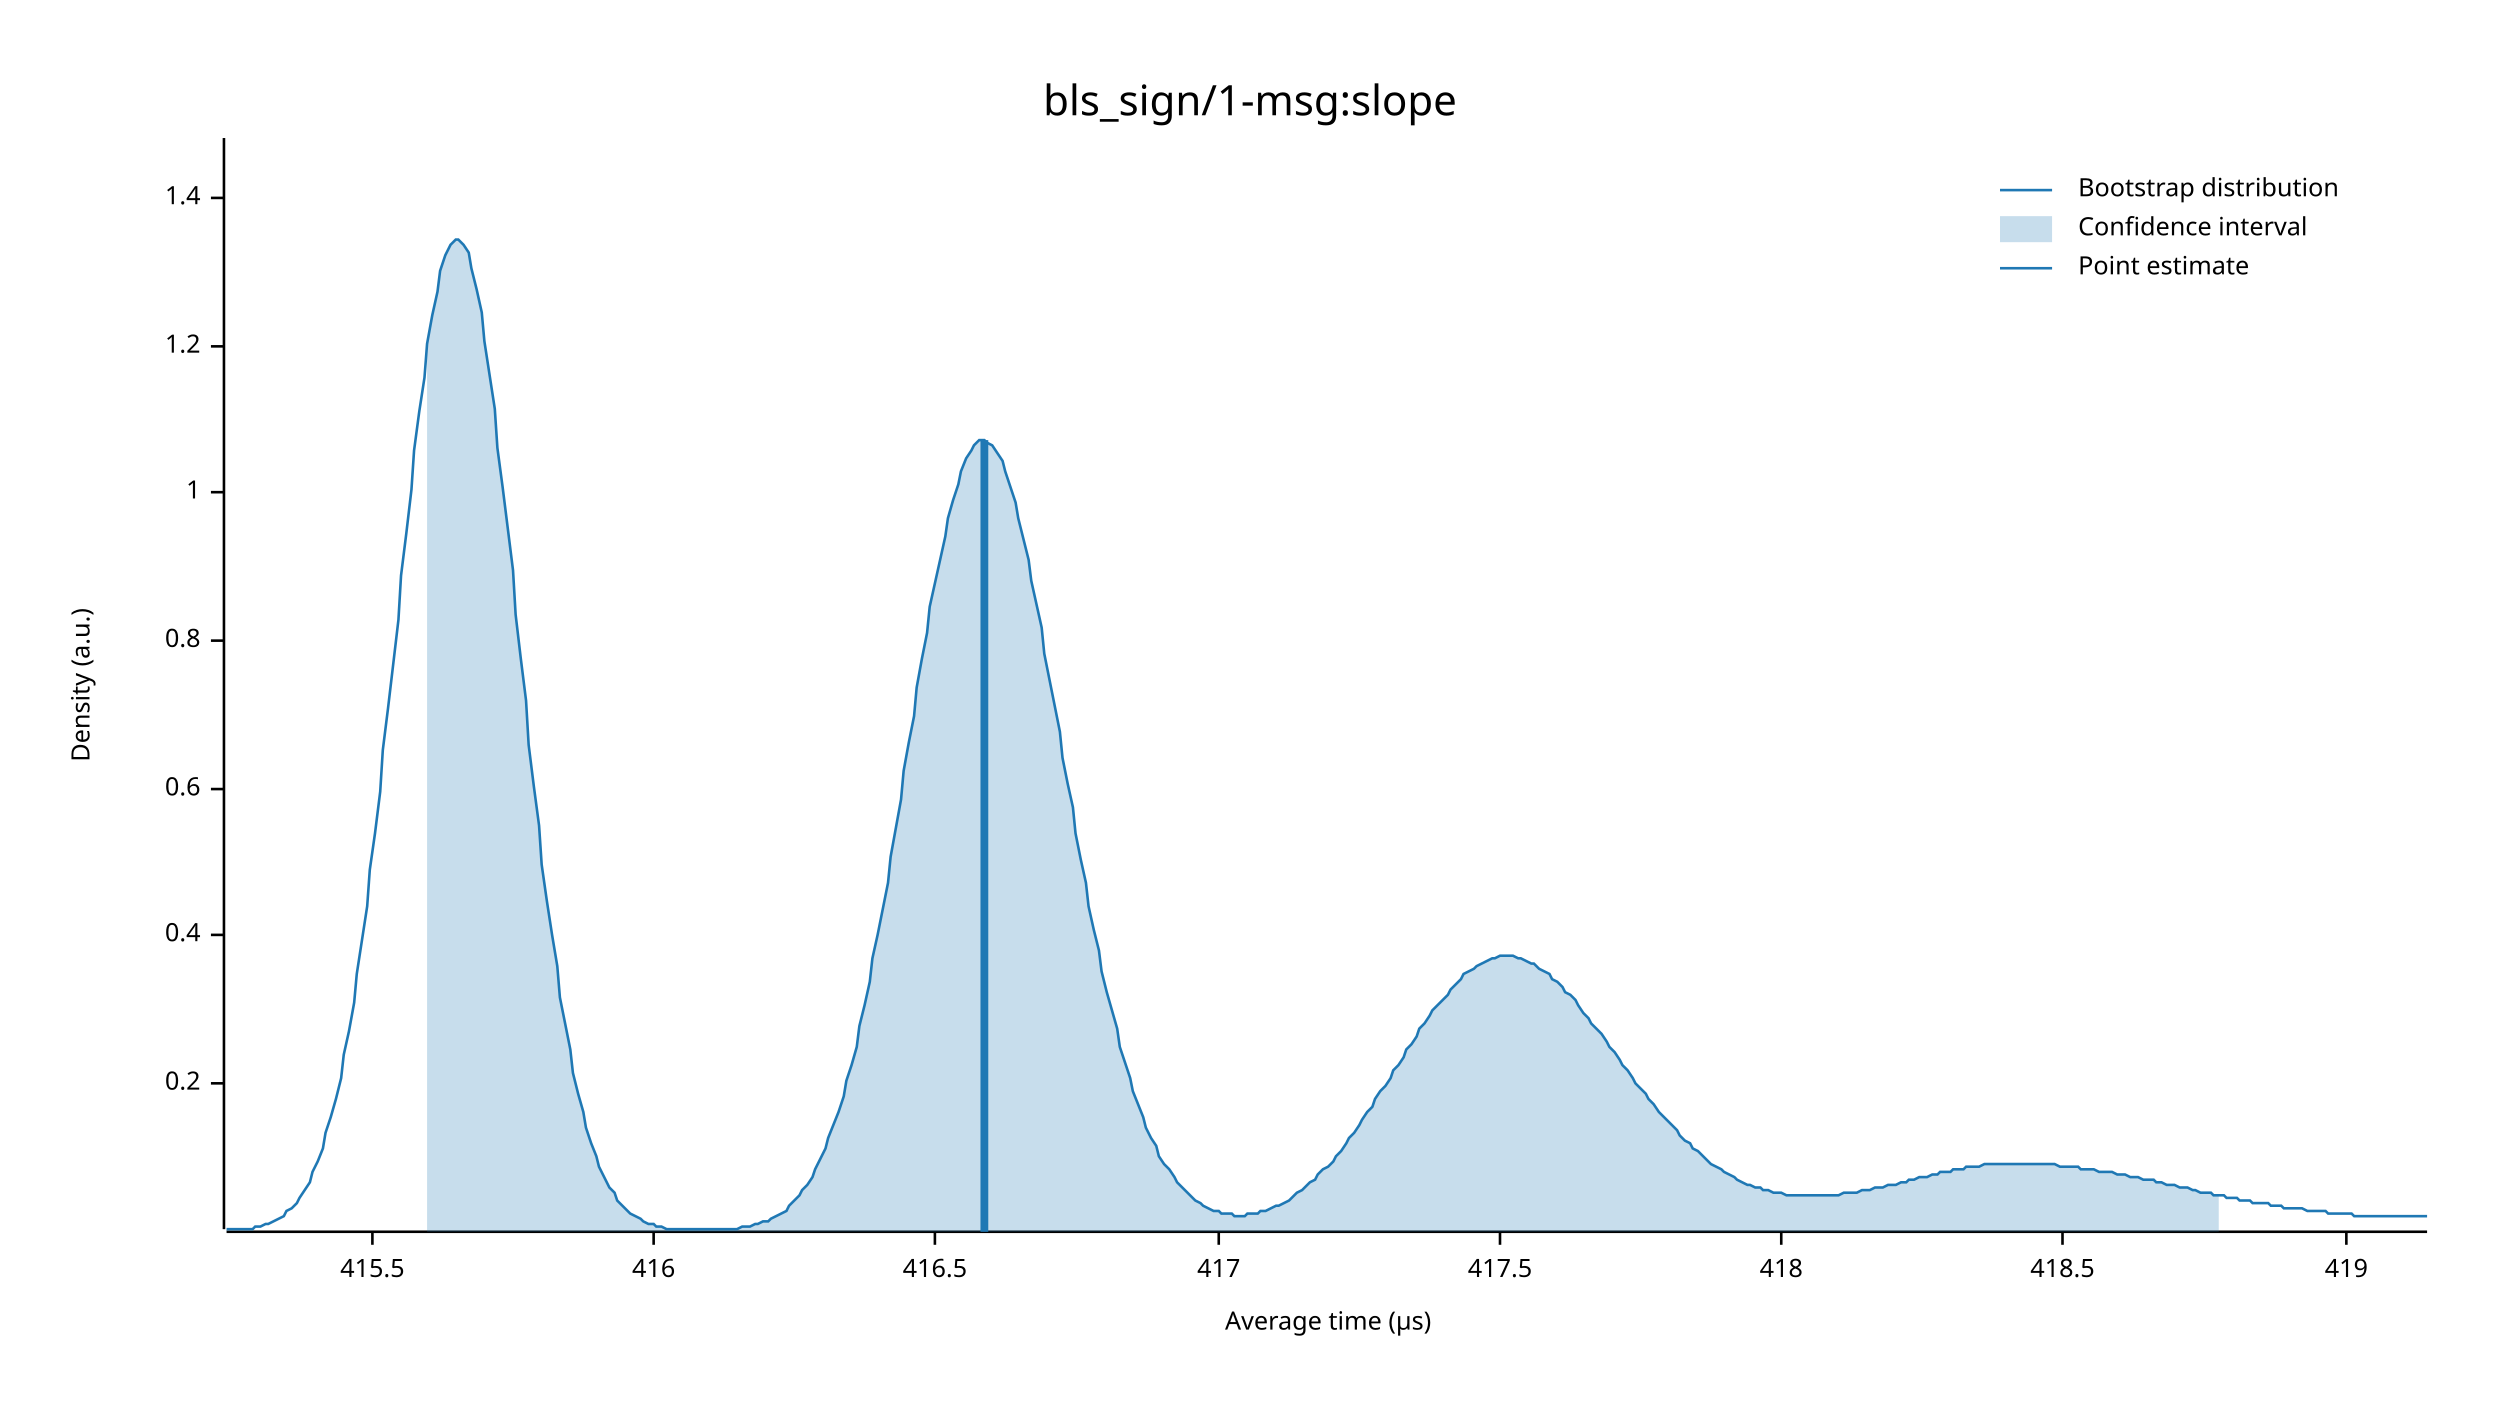
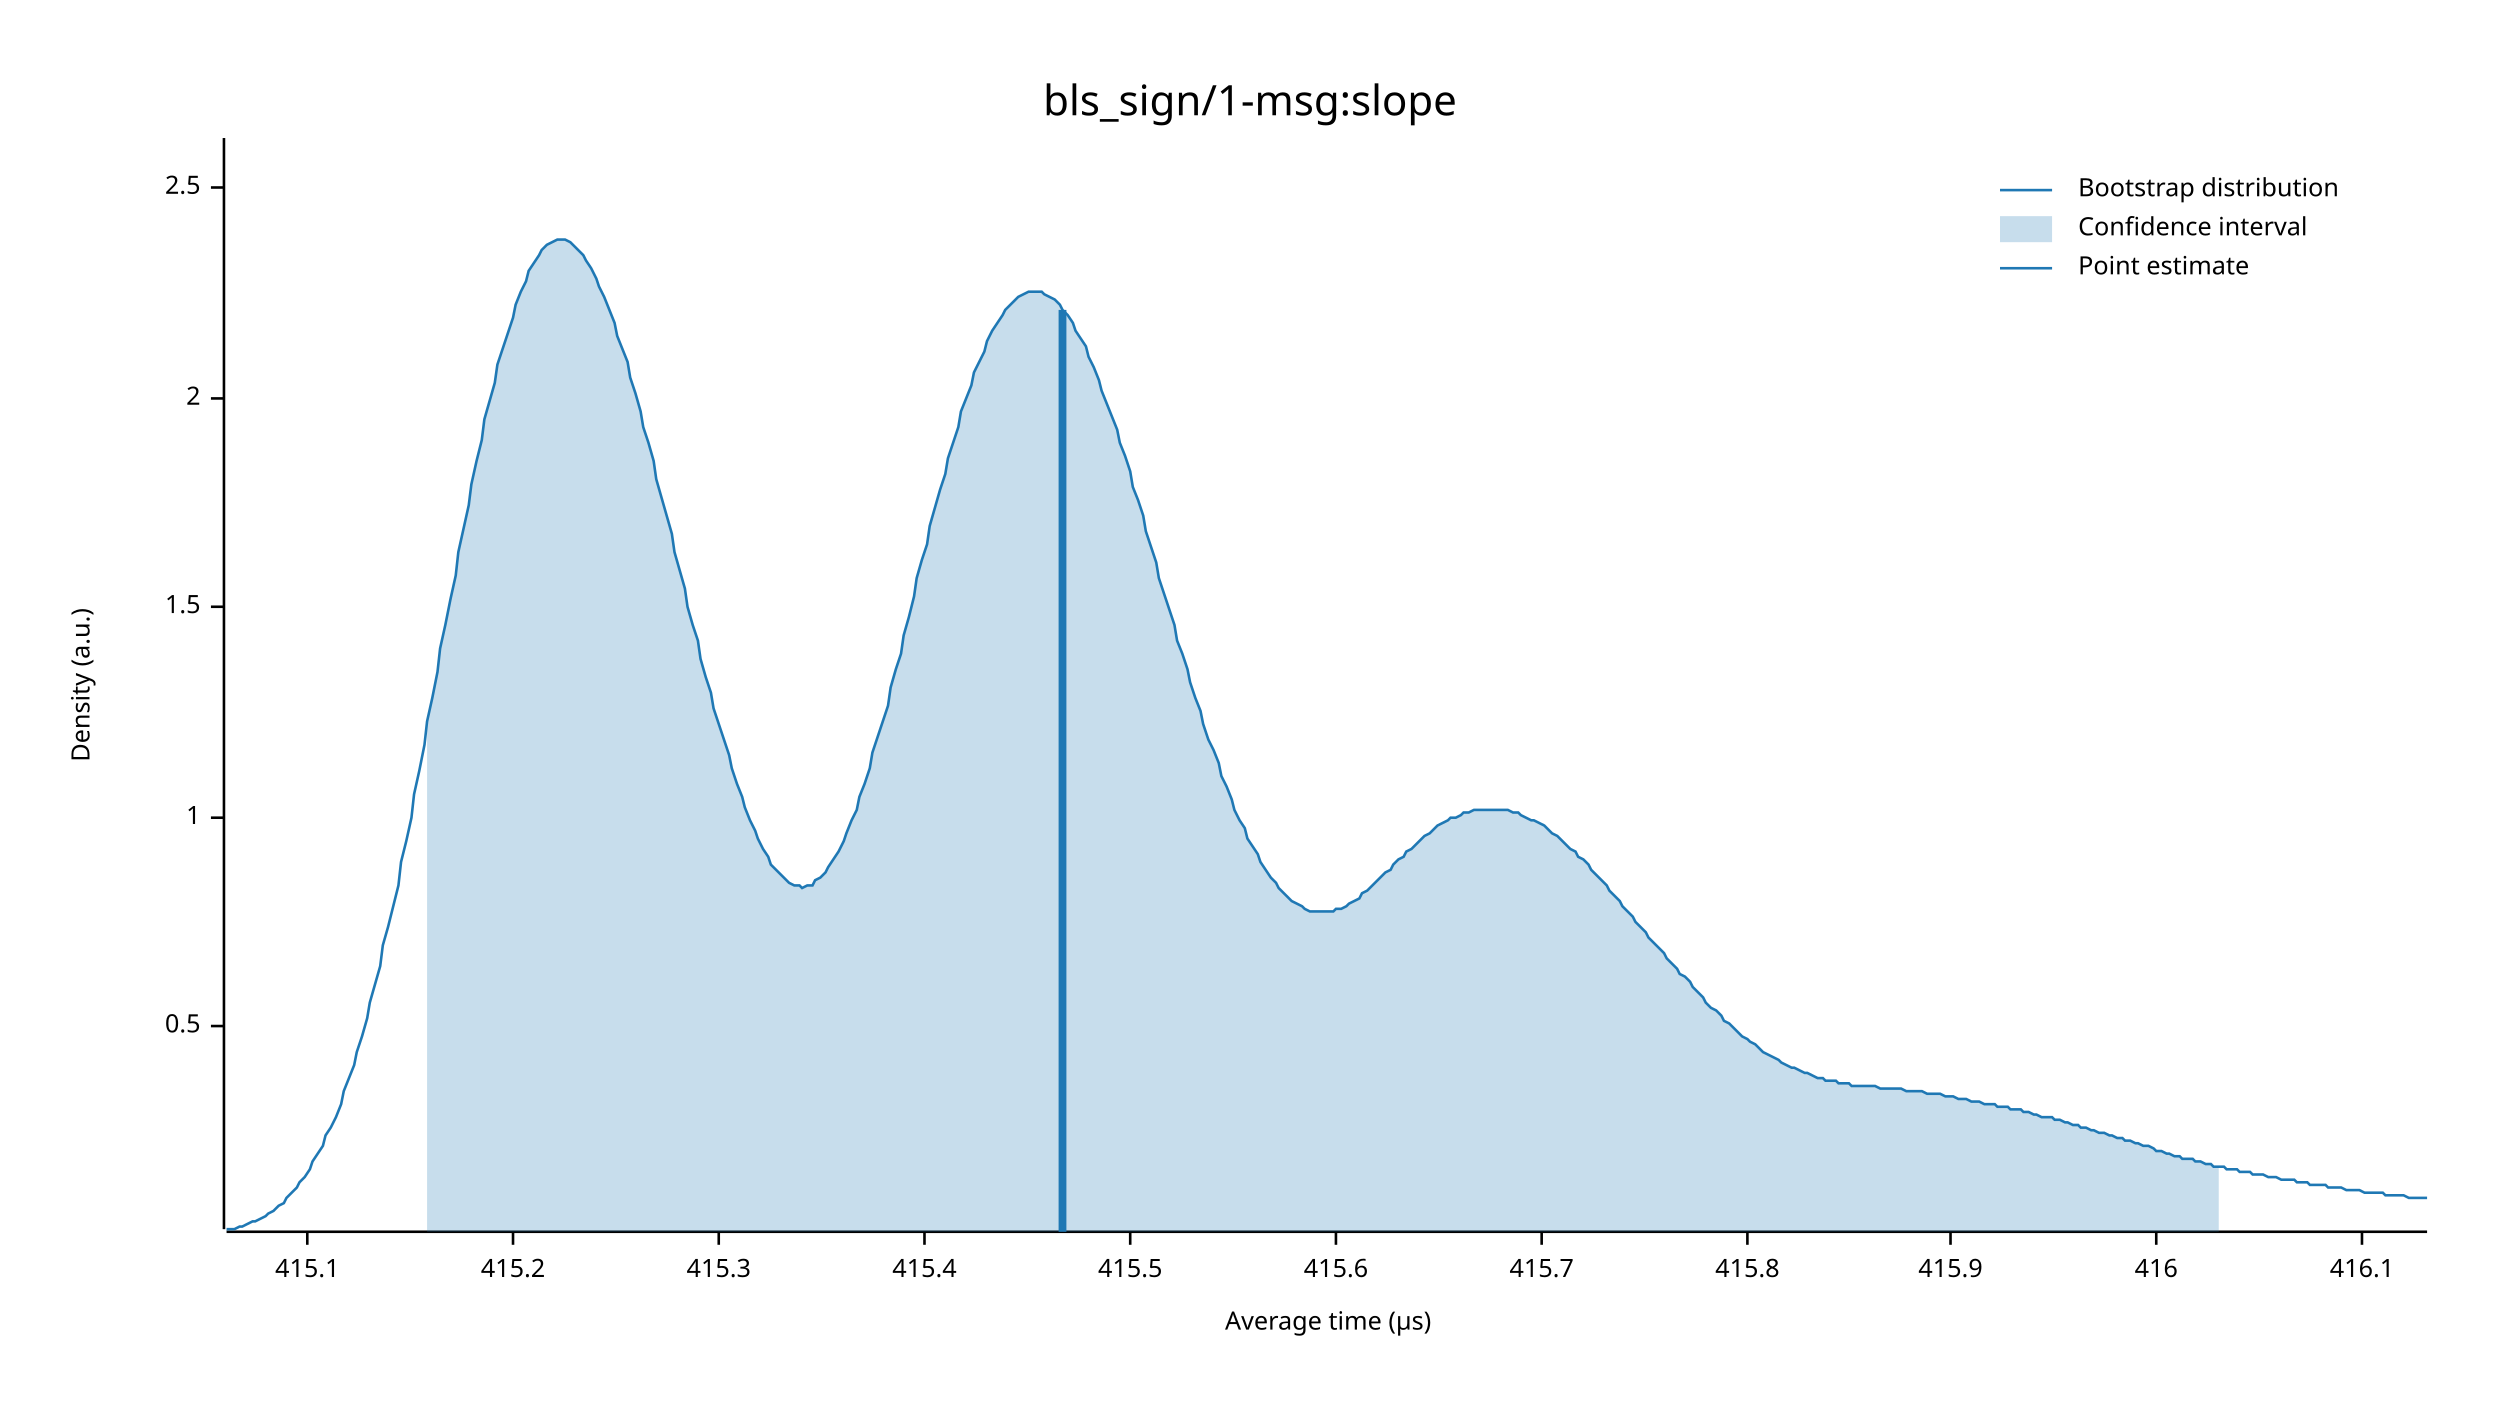
<svg xmlns="http://www.w3.org/2000/svg" width="960" height="540" viewBox="0 0 960 540">
  <text x="480" y="32" dy="0.76em" text-anchor="middle" font-family="sans-serif" font-size="16.129" opacity="1" fill="#000000">
bls_sign/1-msg:slope
</text>
  <text x="27" y="263" dy="0.76em" text-anchor="middle" font-family="sans-serif" font-size="9.677" opacity="1" fill="#000000" transform="rotate(270, 27, 263)">
Density (a.u.)
</text>
  <text x="510" y="513" dy="-0.5ex" text-anchor="middle" font-family="sans-serif" font-size="9.677" opacity="1" fill="#000000">
Average time (µs)
</text>
  <polyline fill="none" opacity="1" stroke="#000000" stroke-width="1" points="86,53 86,472 " />
-   <text x="77" y="416" dy="0.5ex" text-anchor="end" font-family="sans-serif" font-size="9.677" opacity="1" fill="#000000">
- 0.2
+   <text x="77" y="394" dy="0.5ex" text-anchor="end" font-family="sans-serif" font-size="9.677" opacity="1" fill="#000000">
+ 0.5
</text>
-   <polyline fill="none" opacity="1" stroke="#000000" stroke-width="1" points="81,416 86,416 " />
-   <text x="77" y="359" dy="0.5ex" text-anchor="end" font-family="sans-serif" font-size="9.677" opacity="1" fill="#000000">
- 0.4
- </text>
-   <polyline fill="none" opacity="1" stroke="#000000" stroke-width="1" points="81,359 86,359 " />
-   <text x="77" y="303" dy="0.5ex" text-anchor="end" font-family="sans-serif" font-size="9.677" opacity="1" fill="#000000">
- 0.6
- </text>
-   <polyline fill="none" opacity="1" stroke="#000000" stroke-width="1" points="81,303 86,303 " />
-   <text x="77" y="246" dy="0.5ex" text-anchor="end" font-family="sans-serif" font-size="9.677" opacity="1" fill="#000000">
- 0.8
- </text>
-   <polyline fill="none" opacity="1" stroke="#000000" stroke-width="1" points="81,246 86,246 " />
-   <text x="77" y="189" dy="0.5ex" text-anchor="end" font-family="sans-serif" font-size="9.677" opacity="1" fill="#000000">
+   <polyline fill="none" opacity="1" stroke="#000000" stroke-width="1" points="81,394 86,394 " />
+   <text x="77" y="314" dy="0.5ex" text-anchor="end" font-family="sans-serif" font-size="9.677" opacity="1" fill="#000000">
1
</text>
-   <polyline fill="none" opacity="1" stroke="#000000" stroke-width="1" points="81,189 86,189 " />
-   <text x="77" y="133" dy="0.5ex" text-anchor="end" font-family="sans-serif" font-size="9.677" opacity="1" fill="#000000">
- 1.2
+   <polyline fill="none" opacity="1" stroke="#000000" stroke-width="1" points="81,314 86,314 " />
+   <text x="77" y="233" dy="0.5ex" text-anchor="end" font-family="sans-serif" font-size="9.677" opacity="1" fill="#000000">
+ 1.5
</text>
-   <polyline fill="none" opacity="1" stroke="#000000" stroke-width="1" points="81,133 86,133 " />
-   <text x="77" y="76" dy="0.5ex" text-anchor="end" font-family="sans-serif" font-size="9.677" opacity="1" fill="#000000">
- 1.4
+   <polyline fill="none" opacity="1" stroke="#000000" stroke-width="1" points="81,233 86,233 " />
+   <text x="77" y="153" dy="0.5ex" text-anchor="end" font-family="sans-serif" font-size="9.677" opacity="1" fill="#000000">
+ 2
</text>
-   <polyline fill="none" opacity="1" stroke="#000000" stroke-width="1" points="81,76 86,76 " />
+   <polyline fill="none" opacity="1" stroke="#000000" stroke-width="1" points="81,153 86,153 " />
+   <text x="77" y="72" dy="0.5ex" text-anchor="end" font-family="sans-serif" font-size="9.677" opacity="1" fill="#000000">
+ 2.5
+ </text>
+   <polyline fill="none" opacity="1" stroke="#000000" stroke-width="1" points="81,72 86,72 " />
  <polyline fill="none" opacity="1" stroke="#000000" stroke-width="1" points="87,473 932,473 " />
-   <text x="143" y="483" dy="0.76em" text-anchor="middle" font-family="sans-serif" font-size="9.677" opacity="1" fill="#000000">
+   <text x="118" y="483" dy="0.76em" text-anchor="middle" font-family="sans-serif" font-size="9.677" opacity="1" fill="#000000">
+ 415.1
+ </text>
+   <polyline fill="none" opacity="1" stroke="#000000" stroke-width="1" points="118,473 118,478 " />
+   <text x="197" y="483" dy="0.76em" text-anchor="middle" font-family="sans-serif" font-size="9.677" opacity="1" fill="#000000">
+ 415.2
+ </text>
+   <polyline fill="none" opacity="1" stroke="#000000" stroke-width="1" points="197,473 197,478 " />
+   <text x="276" y="483" dy="0.76em" text-anchor="middle" font-family="sans-serif" font-size="9.677" opacity="1" fill="#000000">
+ 415.3
+ </text>
+   <polyline fill="none" opacity="1" stroke="#000000" stroke-width="1" points="276,473 276,478 " />
+   <text x="355" y="483" dy="0.76em" text-anchor="middle" font-family="sans-serif" font-size="9.677" opacity="1" fill="#000000">
+ 415.4
+ </text>
+   <polyline fill="none" opacity="1" stroke="#000000" stroke-width="1" points="355,473 355,478 " />
+   <text x="434" y="483" dy="0.76em" text-anchor="middle" font-family="sans-serif" font-size="9.677" opacity="1" fill="#000000">
415.5
</text>
-   <polyline fill="none" opacity="1" stroke="#000000" stroke-width="1" points="143,473 143,478 " />
-   <text x="251" y="483" dy="0.76em" text-anchor="middle" font-family="sans-serif" font-size="9.677" opacity="1" fill="#000000">
+   <polyline fill="none" opacity="1" stroke="#000000" stroke-width="1" points="434,473 434,478 " />
+   <text x="513" y="483" dy="0.76em" text-anchor="middle" font-family="sans-serif" font-size="9.677" opacity="1" fill="#000000">
+ 415.6
+ </text>
+   <polyline fill="none" opacity="1" stroke="#000000" stroke-width="1" points="513,473 513,478 " />
+   <text x="592" y="483" dy="0.76em" text-anchor="middle" font-family="sans-serif" font-size="9.677" opacity="1" fill="#000000">
+ 415.7
+ </text>
+   <polyline fill="none" opacity="1" stroke="#000000" stroke-width="1" points="592,473 592,478 " />
+   <text x="671" y="483" dy="0.76em" text-anchor="middle" font-family="sans-serif" font-size="9.677" opacity="1" fill="#000000">
+ 415.8
+ </text>
+   <polyline fill="none" opacity="1" stroke="#000000" stroke-width="1" points="671,473 671,478 " />
+   <text x="749" y="483" dy="0.76em" text-anchor="middle" font-family="sans-serif" font-size="9.677" opacity="1" fill="#000000">
+ 415.9
+ </text>
+   <polyline fill="none" opacity="1" stroke="#000000" stroke-width="1" points="749,473 749,478 " />
+   <text x="828" y="483" dy="0.76em" text-anchor="middle" font-family="sans-serif" font-size="9.677" opacity="1" fill="#000000">
416
</text>
-   <polyline fill="none" opacity="1" stroke="#000000" stroke-width="1" points="251,473 251,478 " />
-   <text x="359" y="483" dy="0.76em" text-anchor="middle" font-family="sans-serif" font-size="9.677" opacity="1" fill="#000000">
- 416.5
+   <polyline fill="none" opacity="1" stroke="#000000" stroke-width="1" points="828,473 828,478 " />
+   <text x="907" y="483" dy="0.76em" text-anchor="middle" font-family="sans-serif" font-size="9.677" opacity="1" fill="#000000">
+ 416.1
</text>
-   <polyline fill="none" opacity="1" stroke="#000000" stroke-width="1" points="359,473 359,478 " />
-   <text x="468" y="483" dy="0.76em" text-anchor="middle" font-family="sans-serif" font-size="9.677" opacity="1" fill="#000000">
- 417
- </text>
-   <polyline fill="none" opacity="1" stroke="#000000" stroke-width="1" points="468,473 468,478 " />
-   <text x="576" y="483" dy="0.76em" text-anchor="middle" font-family="sans-serif" font-size="9.677" opacity="1" fill="#000000">
- 417.5
- </text>
-   <polyline fill="none" opacity="1" stroke="#000000" stroke-width="1" points="576,473 576,478 " />
-   <text x="684" y="483" dy="0.76em" text-anchor="middle" font-family="sans-serif" font-size="9.677" opacity="1" fill="#000000">
- 418
- </text>
-   <polyline fill="none" opacity="1" stroke="#000000" stroke-width="1" points="684,473 684,478 " />
-   <text x="792" y="483" dy="0.76em" text-anchor="middle" font-family="sans-serif" font-size="9.677" opacity="1" fill="#000000">
- 418.5
- </text>
-   <polyline fill="none" opacity="1" stroke="#000000" stroke-width="1" points="792,473 792,478 " />
-   <text x="901" y="483" dy="0.76em" text-anchor="middle" font-family="sans-serif" font-size="9.677" opacity="1" fill="#000000">
- 419
- </text>
-   <polyline fill="none" opacity="1" stroke="#000000" stroke-width="1" points="901,473 901,478 " />
-   <polyline fill="none" opacity="1" stroke="#1F78B4" stroke-width="1" points="87,472 88,472 90,472 92,472 93,472 95,472 97,472 98,471 100,471 102,470 103,470 105,469 107,468 109,467 110,465 112,464 114,462 115,460 117,457 119,454 120,450 122,446 124,441 125,435 127,429 129,422 131,414 132,405 134,396 136,385 137,374 139,361 141,348 142,334 144,320 146,304 147,288 149,272 151,255 153,238 154,221 156,205 158,188 159,173 161,158 163,145 164,132 166,121 168,112 169,104 171,98 173,94 175,92 176,92 178,94 180,97 181,103 183,111 185,120 186,131 188,144 190,157 191,172 193,187 195,203 197,219 198,236 200,253 202,269 203,286 205,302 207,317 208,332 210,346 212,359 214,371 215,383 217,393 219,403 220,412 222,420 224,427 225,433 227,439 229,444 230,448 232,452 234,456 236,458 237,461 239,463 241,465 242,466 244,467 246,468 247,469 249,470 251,470 252,471 254,471 256,472 258,472 259,472 261,472 263,472 264,472 266,472 268,472 269,472 271,472 273,472 274,472 276,472 278,472 280,472 281,472 283,472 285,471 286,471 288,471 290,470 291,470 293,469 295,469 296,468 298,467 300,466 302,465 303,463 305,461 307,459 308,457 310,455 312,452 313,449 315,445 317,441 318,437 320,432 322,427 324,421 325,415 327,409 329,402 330,394 332,386 334,377 335,368 337,359 339,349 341,339 342,329 344,318 346,307 347,296 349,285 351,275 352,264 354,253 356,243 357,233 359,224 361,215 363,206 364,199 366,192 368,186 369,181 371,176 373,173 374,171 376,169 378,169 379,170 381,171 383,174 385,177 386,181 388,187 390,193 391,199 393,207 395,215 396,223 398,232 400,241 401,251 403,261 405,271 407,281 408,291 410,301 412,310 413,320 415,330 417,339 418,348 420,357 422,365 423,373 425,381 427,388 429,395 430,402 432,408 434,414 435,419 437,424 439,429 440,433 442,437 444,440 445,444 447,447 449,449 451,452 452,454 454,456 456,458 457,459 459,461 461,462 462,463 464,464 466,465 468,465 469,466 471,466 473,466 474,467 476,467 478,467 479,466 481,466 483,466 484,465 486,465 488,464 490,463 491,463 493,462 495,461 496,460 498,458 500,457 501,456 503,454 505,453 506,451 508,449 510,448 512,446 513,444 515,442 517,439 518,437 520,435 522,432 523,430 525,427 527,425 528,422 530,419 532,417 534,414 535,411 537,409 539,406 540,403 542,401 544,398 545,395 547,393 549,390 550,388 552,386 554,384 556,382 557,380 559,378 561,376 562,374 564,373 566,372 567,371 569,370 571,369 573,368 574,368 576,367 578,367 579,367 581,367 583,368 584,368 586,369 588,370 589,370 591,372 593,373 595,374 596,376 598,377 600,379 601,381 603,382 605,384 606,386 608,389 610,391 611,393 613,395 615,397 617,400 618,402 620,404 622,407 623,409 625,411 627,414 628,416 630,418 632,420 633,422 635,424 637,427 639,429 640,430 642,432 644,434 645,436 647,438 649,439 650,441 652,442 654,444 655,445 657,447 659,448 661,449 662,450 664,451 666,452 667,453 669,454 671,455 672,455 674,456 676,456 677,457 679,457 681,458 683,458 684,458 686,459 688,459 689,459 691,459 693,459 694,459 696,459 698,459 700,459 701,459 703,459 705,459 706,459 708,458 710,458 711,458 713,458 715,457 716,457 718,457 720,456 722,456 723,456 725,455 727,455 728,455 730,454 732,454 733,453 735,453 737,452 738,452 740,452 742,451 744,451 745,450 747,450 749,450 750,449 752,449 754,449 755,448 757,448 759,448 760,448 762,447 764,447 766,447 767,447 769,447 771,447 772,447 774,447 776,447 777,447 779,447 781,447 782,447 784,447 786,447 788,447 789,447 791,448 793,448 794,448 796,448 798,448 799,449 801,449 803,449 804,449 806,450 808,450 810,450 811,450 813,451 815,451 816,451 818,452 820,452 821,452 823,453 825,453 827,453 828,454 830,454 832,455 833,455 835,455 837,456 838,456 840,456 842,457 843,457 845,458 847,458 849,458 850,459 852,459 854,459 855,460 857,460 859,460 860,461 862,461 864,461 865,462 867,462 869,462 871,462 872,463 874,463 876,463 877,464 879,464 881,464 882,464 884,464 886,465 887,465 889,465 891,465 893,465 894,466 896,466 898,466 899,466 901,466 903,466 904,467 906,467 908,467 909,467 911,467 913,467 915,467 916,467 918,467 920,467 921,467 923,467 925,467 926,467 928,467 930,467 932,467 " />
-   <polygon opacity="0.25" fill="#1F78B4" points="164,132 166,121 168,112 169,104 171,98 173,94 175,92 176,92 178,94 180,97 181,103 183,111 185,120 186,131 188,144 190,157 191,172 193,187 195,203 197,219 198,236 200,253 202,269 203,286 205,302 207,317 208,332 210,346 212,359 214,371 215,383 217,393 219,403 220,412 222,420 224,427 225,433 227,439 229,444 230,448 232,452 234,456 236,458 237,461 239,463 241,465 242,466 244,467 246,468 247,469 249,470 251,470 252,471 254,471 256,472 258,472 259,472 261,472 263,472 264,472 266,472 268,472 269,472 271,472 273,472 274,472 276,472 278,472 280,472 281,472 283,472 285,471 286,471 288,471 290,470 291,470 293,469 295,469 296,468 298,467 300,466 302,465 303,463 305,461 307,459 308,457 310,455 312,452 313,449 315,445 317,441 318,437 320,432 322,427 324,421 325,415 327,409 329,402 330,394 332,386 334,377 335,368 337,359 339,349 341,339 342,329 344,318 346,307 347,296 349,285 351,275 352,264 354,253 356,243 357,233 359,224 361,215 363,206 364,199 366,192 368,186 369,181 371,176 373,173 374,171 376,169 378,169 379,170 381,171 383,174 385,177 386,181 388,187 390,193 391,199 393,207 395,215 396,223 398,232 400,241 401,251 403,261 405,271 407,281 408,291 410,301 412,310 413,320 415,330 417,339 418,348 420,357 422,365 423,373 425,381 427,388 429,395 430,402 432,408 434,414 435,419 437,424 439,429 440,433 442,437 444,440 445,444 447,447 449,449 451,452 452,454 454,456 456,458 457,459 459,461 461,462 462,463 464,464 466,465 468,465 469,466 471,466 473,466 474,467 476,467 478,467 479,466 481,466 483,466 484,465 486,465 488,464 490,463 491,463 493,462 495,461 496,460 498,458 500,457 501,456 503,454 505,453 506,451 508,449 510,448 512,446 513,444 515,442 517,439 518,437 520,435 522,432 523,430 525,427 527,425 528,422 530,419 532,417 534,414 535,411 537,409 539,406 540,403 542,401 544,398 545,395 547,393 549,390 550,388 552,386 554,384 556,382 557,380 559,378 561,376 562,374 564,373 566,372 567,371 569,370 571,369 573,368 574,368 576,367 578,367 579,367 581,367 583,368 584,368 586,369 588,370 589,370 591,372 593,373 595,374 596,376 598,377 600,379 601,381 603,382 605,384 606,386 608,389 610,391 611,393 613,395 615,397 617,400 618,402 620,404 622,407 623,409 625,411 627,414 628,416 630,418 632,420 633,422 635,424 637,427 639,429 640,430 642,432 644,434 645,436 647,438 649,439 650,441 652,442 654,444 655,445 657,447 659,448 661,449 662,450 664,451 666,452 667,453 669,454 671,455 672,455 674,456 676,456 677,457 679,457 681,458 683,458 684,458 686,459 688,459 689,459 691,459 693,459 694,459 696,459 698,459 700,459 701,459 703,459 705,459 706,459 708,458 710,458 711,458 713,458 715,457 716,457 718,457 720,456 722,456 723,456 725,455 727,455 728,455 730,454 732,454 733,453 735,453 737,452 738,452 740,452 742,451 744,451 745,450 747,450 749,450 750,449 752,449 754,449 755,448 757,448 759,448 760,448 762,447 764,447 766,447 767,447 769,447 771,447 772,447 774,447 776,447 777,447 779,447 781,447 782,447 784,447 786,447 788,447 789,447 791,448 793,448 794,448 796,448 798,448 799,449 801,449 803,449 804,449 806,450 808,450 810,450 811,450 813,451 815,451 816,451 818,452 820,452 821,452 823,453 825,453 827,453 828,454 830,454 832,455 833,455 835,455 837,456 838,456 840,456 842,457 843,457 845,458 847,458 849,458 850,459 852,459 852,473 164,473 " />
-   <polyline fill="none" opacity="1" stroke="#1F78B4" stroke-width="3" points="378,473 378,169 " />
+   <polyline fill="none" opacity="1" stroke="#000000" stroke-width="1" points="907,473 907,478 " />
+   <polyline fill="none" opacity="1" stroke="#1F78B4" stroke-width="1" points="87,472 88,472 90,472 92,471 93,471 95,470 97,469 98,469 100,468 102,467 103,466 105,465 107,463 109,462 110,460 112,458 114,456 115,454 117,452 119,449 120,446 122,443 124,440 125,436 127,433 129,429 131,424 132,419 134,414 136,409 137,404 139,398 141,391 142,385 144,378 146,371 147,363 149,356 151,348 153,340 154,331 156,323 158,314 159,305 161,296 163,286 164,277 166,268 168,258 169,249 171,240 173,230 175,221 176,212 178,203 180,194 181,186 183,177 185,169 186,161 188,154 190,147 191,140 193,134 195,128 197,122 198,117 200,112 202,108 203,104 205,101 207,98 208,96 210,94 212,93 214,92 215,92 217,92 219,93 220,94 222,96 224,98 225,100 227,103 229,107 230,110 232,114 234,119 236,124 237,129 239,134 241,139 242,145 244,151 246,158 247,164 249,170 251,177 252,184 254,191 256,198 258,205 259,212 261,219 263,226 264,233 266,240 268,246 269,253 271,260 273,266 274,272 276,278 278,284 280,290 281,295 283,301 285,306 286,310 288,315 290,319 291,322 293,326 295,329 296,332 298,334 300,336 302,338 303,339 305,340 307,340 308,341 310,340 312,340 313,338 315,337 317,335 318,333 320,330 322,327 324,323 325,320 327,315 329,311 330,306 332,301 334,295 335,289 337,283 339,277 341,271 342,264 344,257 346,251 347,244 349,237 351,229 352,222 354,215 356,209 357,202 359,195 361,188 363,182 364,176 366,170 368,164 369,158 371,153 373,148 374,143 376,139 378,135 379,131 381,127 383,124 385,121 386,119 388,117 390,115 391,114 393,113 395,112 396,112 398,112 400,112 401,113 403,114 405,115 407,117 408,119 410,121 412,124 413,127 415,130 417,133 418,137 420,141 422,146 423,150 425,155 427,160 429,165 430,170 432,175 434,181 435,187 437,192 439,198 440,204 442,210 444,216 445,222 447,228 449,234 451,240 452,246 454,251 456,257 457,262 459,268 461,273 462,278 464,284 466,288 468,293 469,298 471,302 473,307 474,311 476,315 478,318 479,322 481,325 483,328 484,331 486,334 488,337 490,339 491,341 493,343 495,345 496,346 498,347 500,348 501,349 503,350 505,350 506,350 508,350 510,350 512,350 513,349 515,349 517,348 518,347 520,346 522,345 523,343 525,342 527,340 528,339 530,337 532,335 534,334 535,332 537,330 539,329 540,327 542,326 544,324 545,323 547,321 549,320 550,319 552,317 554,316 556,315 557,314 559,314 561,313 562,312 564,312 566,311 567,311 569,311 571,311 573,311 574,311 576,311 578,311 579,311 581,312 583,312 584,313 586,314 588,315 589,315 591,316 593,317 595,319 596,320 598,321 600,323 601,324 603,326 605,327 606,329 608,330 610,332 611,334 613,336 615,338 617,340 618,342 620,344 622,346 623,348 625,350 627,352 628,354 630,356 632,358 633,360 635,362 637,364 639,366 640,368 642,370 644,372 645,374 647,375 649,377 650,379 652,381 654,383 655,385 657,387 659,388 661,390 662,392 664,393 666,395 667,396 669,398 671,399 672,400 674,401 676,403 677,404 679,405 681,406 683,407 684,408 686,409 688,410 689,410 691,411 693,412 694,412 696,413 698,414 700,414 701,415 703,415 705,415 706,416 708,416 710,416 711,417 713,417 715,417 716,417 718,417 720,417 722,418 723,418 725,418 727,418 728,418 730,418 732,419 733,419 735,419 737,419 738,419 740,420 742,420 744,420 745,420 747,421 749,421 750,421 752,422 754,422 755,422 757,423 759,423 760,423 762,424 764,424 766,424 767,425 769,425 771,425 772,426 774,426 776,426 777,427 779,427 781,428 782,428 784,429 786,429 788,429 789,430 791,430 793,431 794,431 796,432 798,432 799,433 801,433 803,434 804,434 806,435 808,435 810,436 811,436 813,437 815,437 816,438 818,438 820,439 821,439 823,440 825,440 827,441 828,442 830,442 832,443 833,443 835,444 837,444 838,445 840,445 842,445 843,446 845,446 847,447 849,447 850,448 852,448 854,448 855,449 857,449 859,449 860,450 862,450 864,450 865,451 867,451 869,451 871,452 872,452 874,452 876,453 877,453 879,453 881,453 882,454 884,454 886,454 887,455 889,455 891,455 893,455 894,456 896,456 898,456 899,456 901,457 903,457 904,457 906,457 908,458 909,458 911,458 913,458 915,458 916,459 918,459 920,459 921,459 923,459 925,460 926,460 928,460 930,460 932,460 " />
+   <polygon opacity="0.25" fill="#1F78B4" points="164,277 166,268 168,258 169,249 171,240 173,230 175,221 176,212 178,203 180,194 181,186 183,177 185,169 186,161 188,154 190,147 191,140 193,134 195,128 197,122 198,117 200,112 202,108 203,104 205,101 207,98 208,96 210,94 212,93 214,92 215,92 217,92 219,93 220,94 222,96 224,98 225,100 227,103 229,107 230,110 232,114 234,119 236,124 237,129 239,134 241,139 242,145 244,151 246,158 247,164 249,170 251,177 252,184 254,191 256,198 258,205 259,212 261,219 263,226 264,233 266,240 268,246 269,253 271,260 273,266 274,272 276,278 278,284 280,290 281,295 283,301 285,306 286,310 288,315 290,319 291,322 293,326 295,329 296,332 298,334 300,336 302,338 303,339 305,340 307,340 308,341 310,340 312,340 313,338 315,337 317,335 318,333 320,330 322,327 324,323 325,320 327,315 329,311 330,306 332,301 334,295 335,289 337,283 339,277 341,271 342,264 344,257 346,251 347,244 349,237 351,229 352,222 354,215 356,209 357,202 359,195 361,188 363,182 364,176 366,170 368,164 369,158 371,153 373,148 374,143 376,139 378,135 379,131 381,127 383,124 385,121 386,119 388,117 390,115 391,114 393,113 395,112 396,112 398,112 400,112 401,113 403,114 405,115 407,117 408,119 410,121 412,124 413,127 415,130 417,133 418,137 420,141 422,146 423,150 425,155 427,160 429,165 430,170 432,175 434,181 435,187 437,192 439,198 440,204 442,210 444,216 445,222 447,228 449,234 451,240 452,246 454,251 456,257 457,262 459,268 461,273 462,278 464,284 466,288 468,293 469,298 471,302 473,307 474,311 476,315 478,318 479,322 481,325 483,328 484,331 486,334 488,337 490,339 491,341 493,343 495,345 496,346 498,347 500,348 501,349 503,350 505,350 506,350 508,350 510,350 512,350 513,349 515,349 517,348 518,347 520,346 522,345 523,343 525,342 527,340 528,339 530,337 532,335 534,334 535,332 537,330 539,329 540,327 542,326 544,324 545,323 547,321 549,320 550,319 552,317 554,316 556,315 557,314 559,314 561,313 562,312 564,312 566,311 567,311 569,311 571,311 573,311 574,311 576,311 578,311 579,311 581,312 583,312 584,313 586,314 588,315 589,315 591,316 593,317 595,319 596,320 598,321 600,323 601,324 603,326 605,327 606,329 608,330 610,332 611,334 613,336 615,338 617,340 618,342 620,344 622,346 623,348 625,350 627,352 628,354 630,356 632,358 633,360 635,362 637,364 639,366 640,368 642,370 644,372 645,374 647,375 649,377 650,379 652,381 654,383 655,385 657,387 659,388 661,390 662,392 664,393 666,395 667,396 669,398 671,399 672,400 674,401 676,403 677,404 679,405 681,406 683,407 684,408 686,409 688,410 689,410 691,411 693,412 694,412 696,413 698,414 700,414 701,415 703,415 705,415 706,416 708,416 710,416 711,417 713,417 715,417 716,417 718,417 720,417 722,418 723,418 725,418 727,418 728,418 730,418 732,419 733,419 735,419 737,419 738,419 740,420 742,420 744,420 745,420 747,421 749,421 750,421 752,422 754,422 755,422 757,423 759,423 760,423 762,424 764,424 766,424 767,425 769,425 771,425 772,426 774,426 776,426 777,427 779,427 781,428 782,428 784,429 786,429 788,429 789,430 791,430 793,431 794,431 796,432 798,432 799,433 801,433 803,434 804,434 806,435 808,435 810,436 811,436 813,437 815,437 816,438 818,438 820,439 821,439 823,440 825,440 827,441 828,442 830,442 832,443 833,443 835,444 837,444 838,445 840,445 842,445 843,446 845,446 847,447 849,447 850,448 852,448 852,473 164,473 " />
+   <polyline fill="none" opacity="1" stroke="#1F78B4" stroke-width="3" points="408,473 408,119 " />
  <text x="798" y="68" dy="0.76em" text-anchor="start" font-family="sans-serif" font-size="9.677" opacity="1" fill="#000000">
Bootstrap distribution
</text>
  <text x="798" y="83" dy="0.76em" text-anchor="start" font-family="sans-serif" font-size="9.677" opacity="1" fill="#000000">
Confidence interval
</text>
  <text x="798" y="98" dy="0.76em" text-anchor="start" font-family="sans-serif" font-size="9.677" opacity="1" fill="#000000">
Point estimate
</text>
  <polyline fill="none" opacity="1" stroke="#1F78B4" stroke-width="1" points="768,73 788,73 " />
  <rect x="768" y="83" width="20" height="10" opacity="0.25" fill="#1F78B4" stroke="none" />
  <polyline fill="none" opacity="1" stroke="#1F78B4" stroke-width="1" points="768,103 788,103 " />
</svg>
